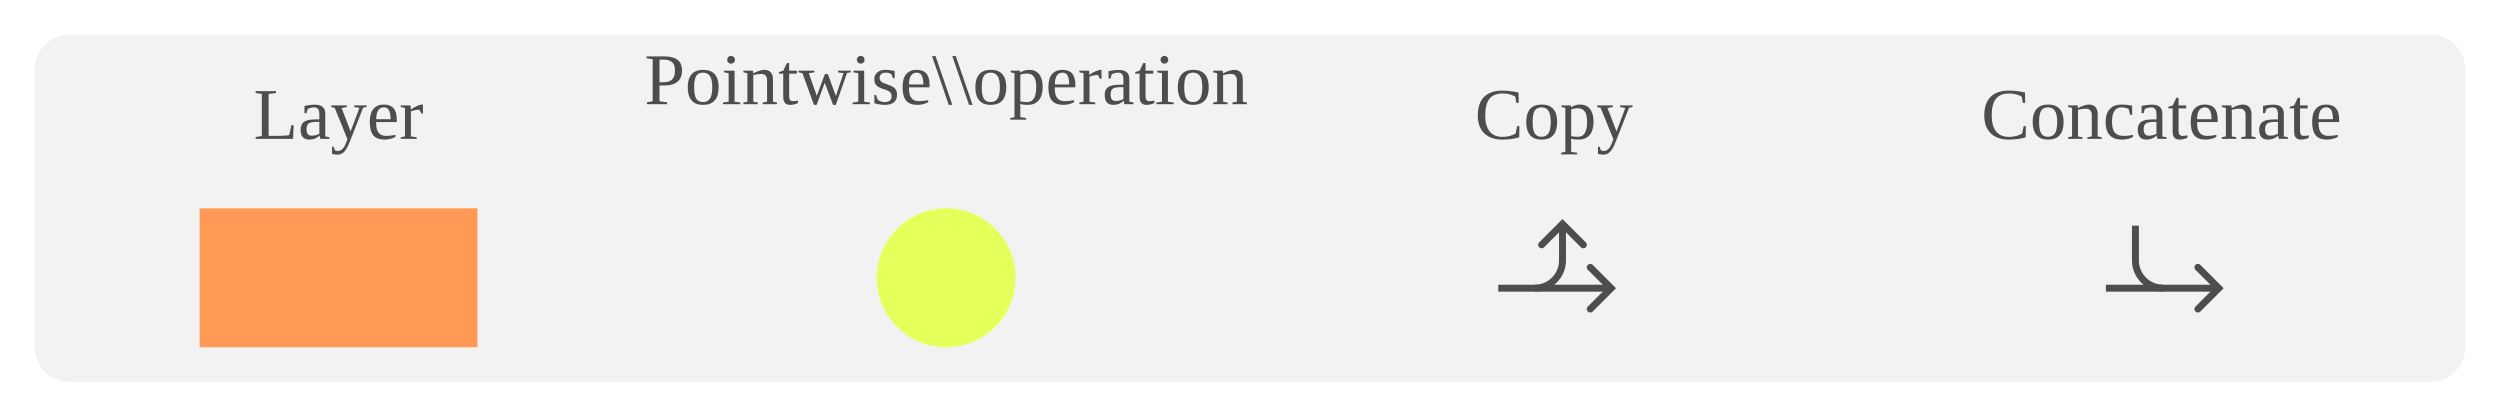
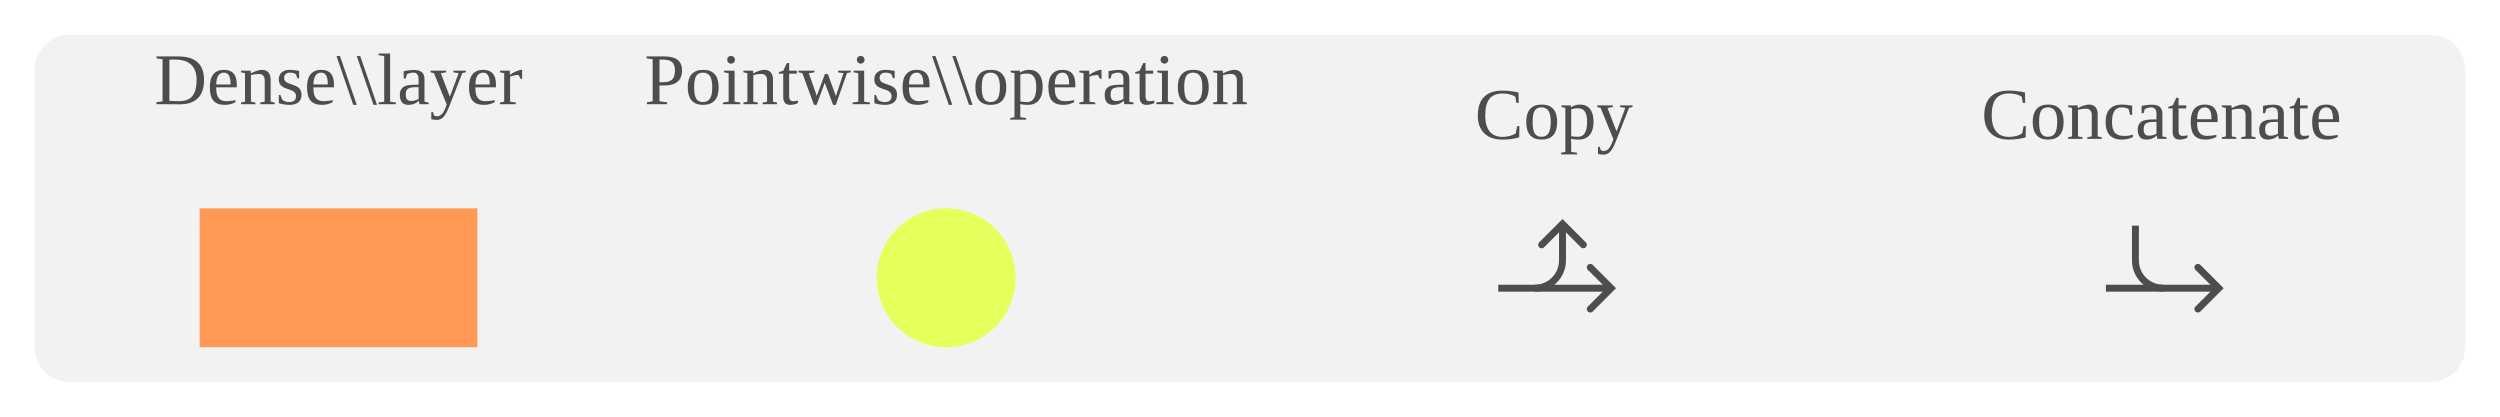
<svg xmlns="http://www.w3.org/2000/svg" width="720" height="120" viewBox="0 0 720 120" version="1.1" id="svg8" xml:space="preserve">
  <defs id="defs2">
    <marker style="overflow:visible" id="arrow" refX="0" refY="0" orient="auto-start-reverse" markerWidth="4.207" markerHeight="7" viewBox="0 0 4.207 7" preserveAspectRatio="xMidYMid">
      <path style="fill:none;stroke:context-stroke;stroke-width:1;stroke-linecap:round" d="M 3,-3 0,0 3,3" id="arrow3" transform="rotate(180,0.125,0)" />
    </marker>
  </defs>
  <rect y="10" rx="10" x="10" height="100" width="700" id="bg" fill="#f2f2f2" stroke="none" ry="10" />
  <g id="concatenateArrow">
    <path id="copy2" d="m 606.5,83 h 32" marker-end="url(#arrow)" stroke="#4d4d4d" stroke-width="2" />
    <path d="m 615,65 v 10 a 8,8 0 0 0 8,8" id="copy1" stroke="#4d4d4d" fill="none" stroke-width="2" />
  </g>
  <circle id="legendCircle" cx="272.5" cy="80" r="20" stroke="none" fill="#e5ff5b" />
  <rect id="legendRect" width="80" height="40" x="57.5" y="60" fill="#ff9955" stroke="none" />
  <text id="concatenate" y="40" x="622.5" font-size="21px" fill="#4d4d4d" stroke="none" text-anchor="middle">Concatenate</text>
  <text id="pointOpText" y="30" x="272.5" font-size="21px" fill="#4d4d4d" stroke="none" text-anchor="middle">Pointwise\\operation</text>
-   <text id="layer" y="40" x="97.5" font-size="21px" fill="#4d4d4d" stroke="none" text-anchor="middle">Layer</text>
+   <text id="layer" y="30" x="97.5" font-size="21px" fill="#4d4d4d" stroke="none" text-anchor="middle">Dense\\layer</text>
  <g id="copyArrows">
    <path id="path1" d="m 431.5,83 h 32" marker-end="url(#arrow)" stroke="#4d4d4d" stroke-width="2" />
    <path d="m 442,83 a 8,8 0 0 0 8,-8 V 65" id="path2" marker-end="url(#arrow)" stroke="#4d4d4d" fill="none" stroke-width="2" />
  </g>
  <text id="copy" y="40" x="447.5" font-size="21px" fill="#4d4d4d" stroke="none" text-anchor="middle">Copy</text>
</svg>
